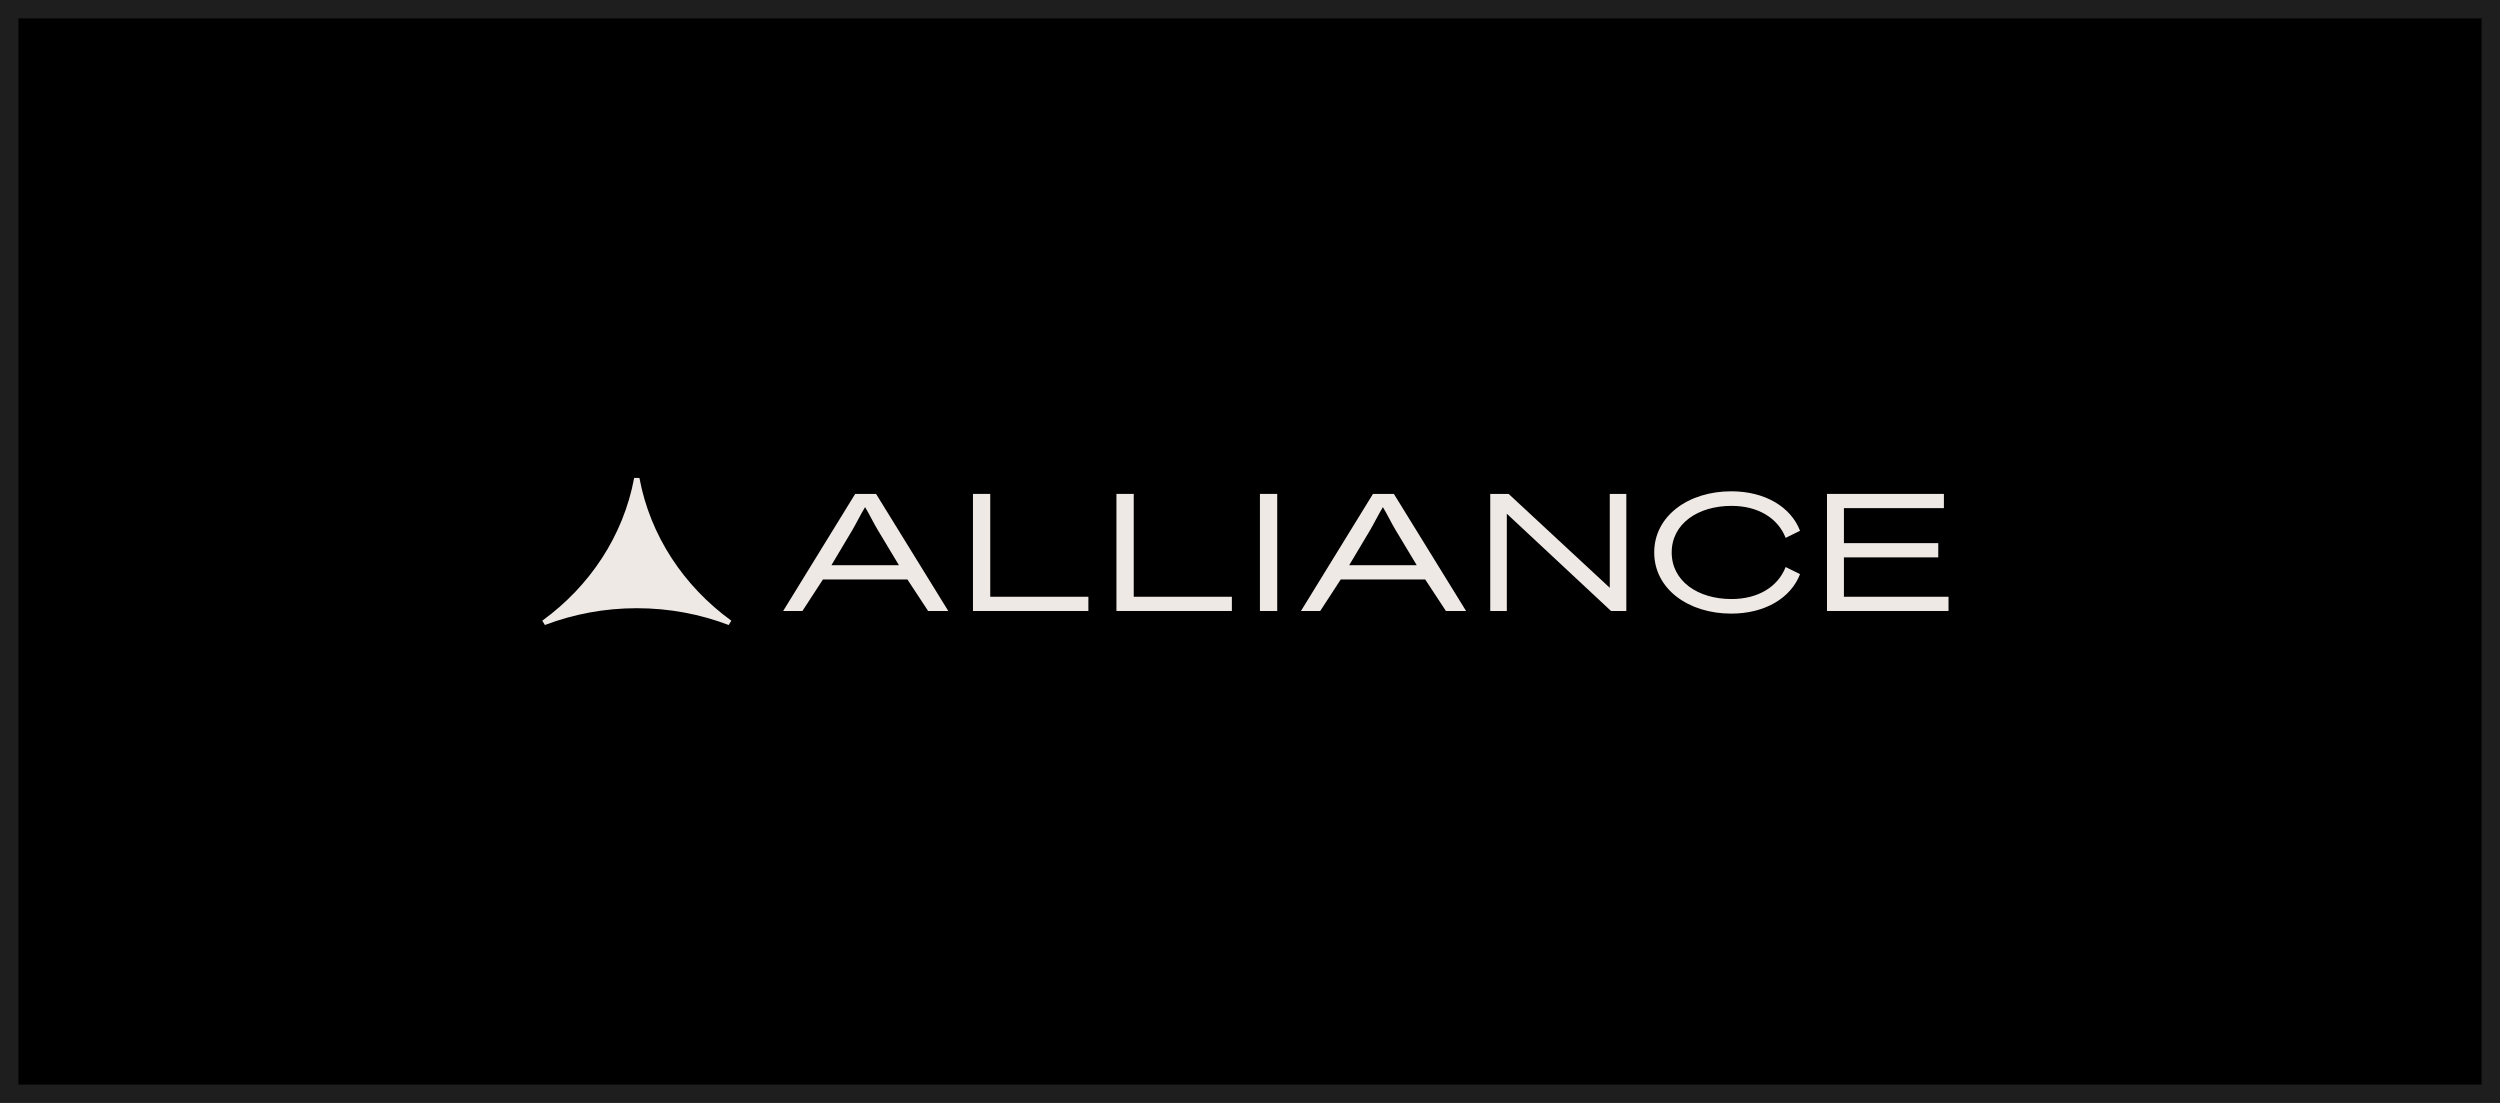
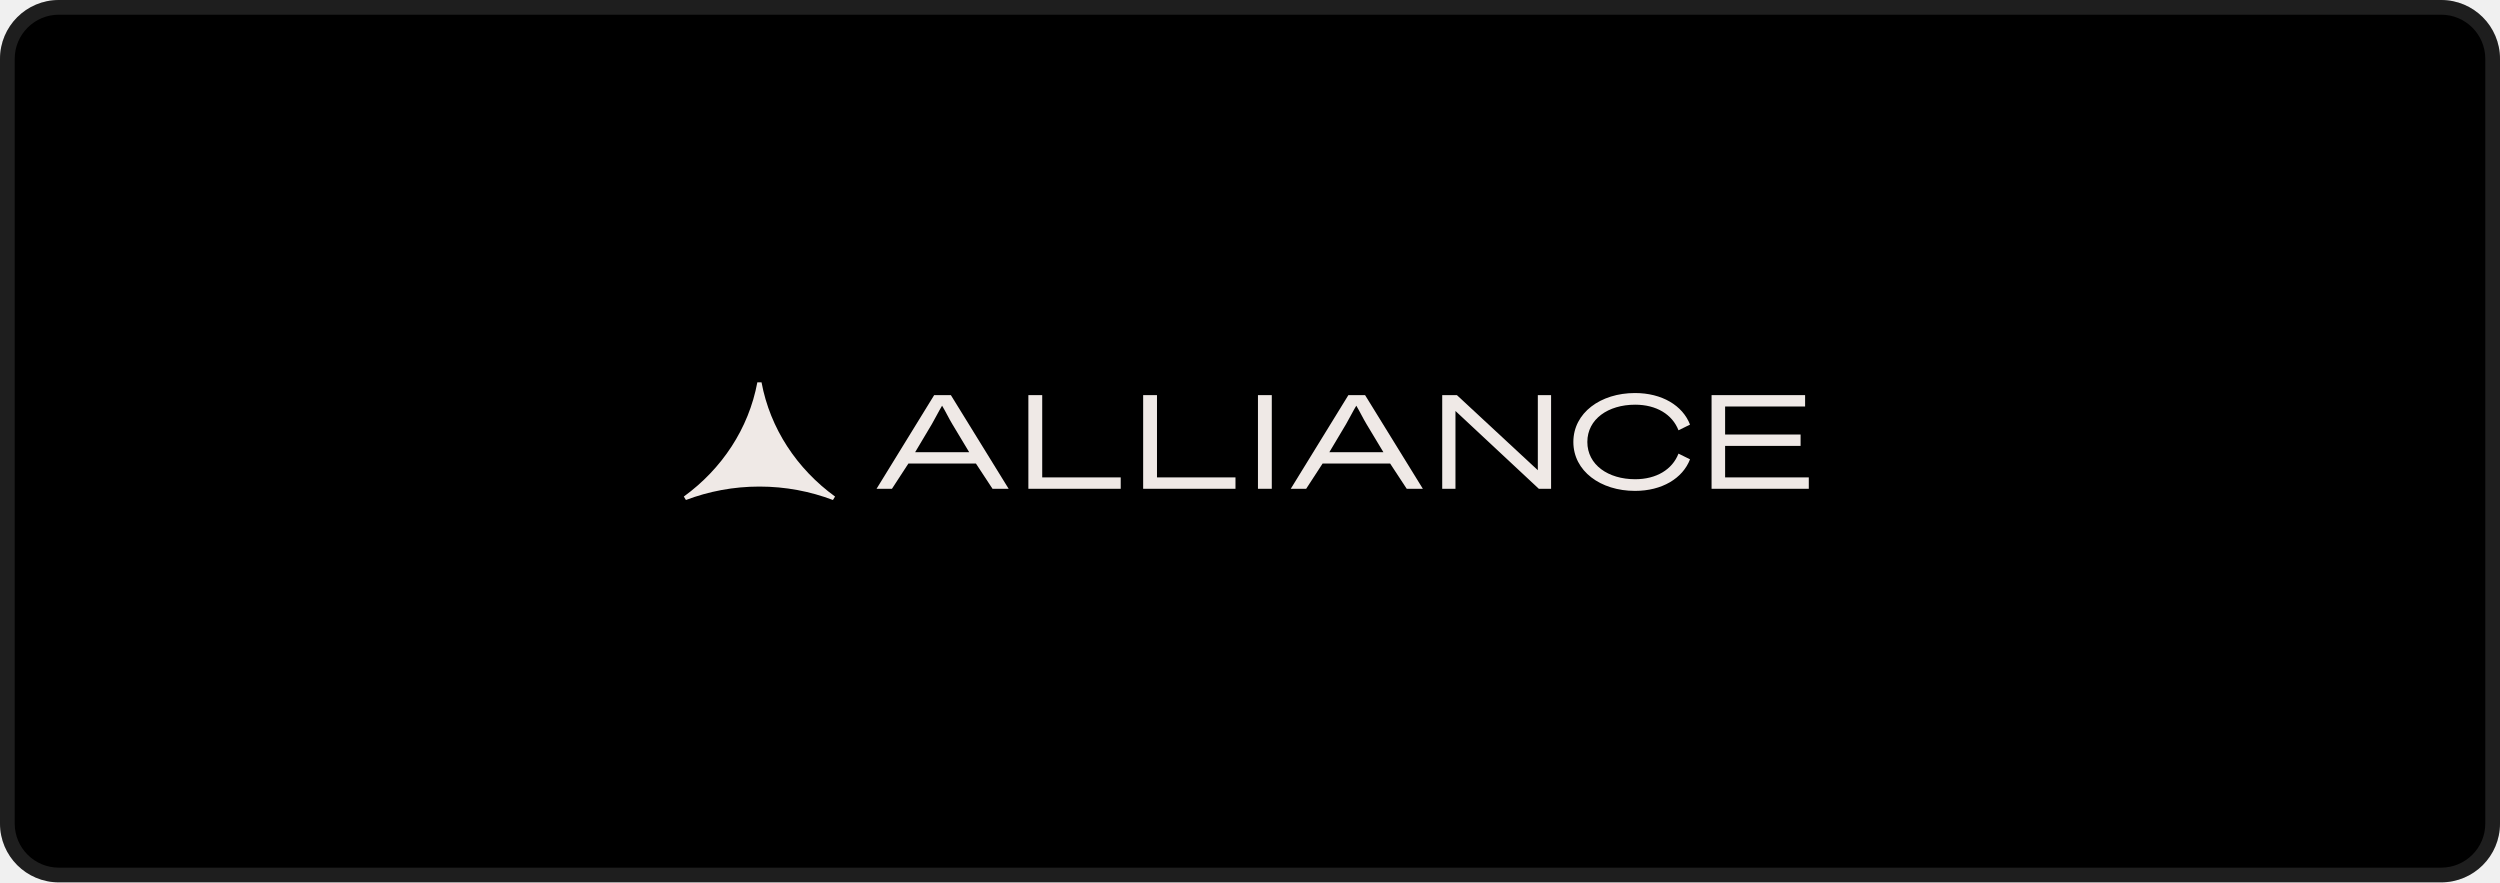
- <svg xmlns="http://www.w3.org/2000/svg" width="272" height="120" viewBox="0 0 272 120" fill="none">
-   <rect width="272" height="120" fill="black" />
-   <rect x="1" y="1" width="270" height="118" stroke="white" stroke-opacity="0.12" stroke-width="2" />
-   <path d="M211.496 53.737V55.285H200.618V59.094H210.883V60.643H200.618V64.927H211.999V66.475H198.776V53.737H211.495H211.496Z" fill="#EFE9E6" />
-   <path d="M188.362 53.453C192.025 53.453 194.846 55.149 195.844 57.747L194.278 58.522C193.436 56.365 191.282 55.039 188.382 55.039C184.718 55.039 181.88 56.993 181.88 60.107C181.88 63.22 184.718 65.175 188.382 65.175C191.282 65.175 193.436 63.849 194.278 61.692L195.844 62.467C194.846 65.065 192.025 66.761 188.362 66.761C183.679 66.761 179.978 64.068 179.978 60.107C179.978 56.146 183.679 53.453 188.362 53.453Z" fill="#EFE9E6" />
-   <path d="M176.944 66.475H175.278L163.942 55.894V66.475H162.139V53.737H164.137L175.142 63.951V53.737H176.945V66.475H176.944Z" fill="#EFE9E6" />
-   <path d="M149.38 53.737H151.653L159.509 66.475H157.315L155.061 63.044H145.873L143.64 66.475H141.544L149.38 53.737ZM154.141 61.495L151.848 57.681C151.379 56.907 150.928 55.948 150.457 55.175C149.988 55.95 149.517 56.908 149.066 57.681L146.793 61.495H154.14H154.141Z" fill="#EFE9E6" />
-   <path d="M138.962 66.475H137.081V53.737H138.962V66.475Z" fill="#EFE9E6" />
-   <path d="M121.469 53.737H123.35V64.927H134.027V66.475H121.469V53.737Z" fill="#EFE9E6" />
-   <path d="M105.858 53.737H107.739V64.927H118.416V66.475H105.858V53.737Z" fill="#EFE9E6" />
-   <path d="M93.044 53.737H95.316L103.173 66.475H100.978L98.725 63.044H89.537L87.303 66.475H85.208L93.044 53.737ZM97.805 61.495L95.512 57.681C95.042 56.907 94.592 55.948 94.121 55.175C93.651 55.95 93.18 56.908 92.729 57.681L90.457 61.495H97.803H97.805Z" fill="#EFE9E6" />
-   <path d="M69.569 52H68.997C67.827 58.295 64.166 63.781 59 67.53L59.286 68C62.376 66.825 65.747 66.173 69.284 66.173C72.821 66.173 76.192 66.825 79.281 68L79.567 67.53C74.401 63.781 70.739 58.295 69.569 52Z" fill="#EFE9E6" />
+ <svg xmlns="http://www.w3.org/2000/svg" width="340" height="120" viewBox="0 0 340 120" fill="none">
+   <rect width="340" height="120" rx="8" fill="black" />
+   <rect x="1" y="1" width="338" height="118" rx="7" stroke="white" stroke-opacity="0.12" stroke-width="2" />
+   <path d="M245.494 53.737V55.284H234.615V59.094H244.88V60.642H234.615V64.926H245.996V66.475H232.773V53.737H245.492H245.494Z" fill="#EFE9E6" />
+   <path d="M222.36 53.453C226.024 53.453 228.844 55.149 229.843 57.747L228.276 58.521C227.434 56.365 225.281 55.038 222.381 55.038C218.717 55.038 215.878 56.993 215.878 60.107C215.878 63.22 218.717 65.175 222.381 65.175C225.281 65.175 227.434 63.849 228.276 61.692L229.843 62.467C228.844 65.065 226.024 66.761 222.36 66.761C217.678 66.761 213.977 64.068 213.977 60.107C213.977 56.145 217.678 53.453 222.36 53.453Z" fill="#EFE9E6" />
+   <path d="M210.946 66.475H209.28L197.944 55.894V66.475H196.141V53.737H198.139L209.144 63.95V53.737H210.947V66.475H210.946Z" fill="#EFE9E6" />
+   <path d="M183.379 53.737H185.651L193.508 66.475H191.314L189.06 63.043H179.872L177.639 66.475H175.543L183.379 53.737ZM188.14 61.495L185.847 57.681C185.377 56.906 184.927 55.948 184.456 55.175C183.986 55.95 183.515 56.908 183.064 57.681L180.792 61.495H188.138H188.14Z" fill="#EFE9E6" />
+   <path d="M172.963 66.475H171.082V53.737H172.963V66.475Z" fill="#EFE9E6" />
+   <path d="M155.469 53.737H157.35V64.926H168.026V66.475H155.469V53.737Z" fill="#EFE9E6" />
+   <path d="M139.859 53.737H141.741V64.926H152.417V66.475H139.859V53.737Z" fill="#EFE9E6" />
+   <path d="M127.047 53.737H129.319L137.176 66.475H134.982L132.728 63.043H123.54L121.306 66.475H119.211L127.047 53.737ZM131.808 61.495L129.515 57.681C129.045 56.906 128.595 55.948 128.124 55.175C127.654 55.95 127.183 56.908 126.732 57.681L124.46 61.495H131.806H131.808Z" fill="#EFE9E6" />
+   <path d="M103.569 52H102.997C101.827 58.295 98.166 63.781 93 67.53L93.286 68C96.376 66.825 99.747 66.173 103.284 66.173C106.821 66.173 110.192 66.825 113.281 68L113.567 67.53C108.401 63.781 104.739 58.295 103.569 52Z" fill="#EFE9E6" />
</svg>
